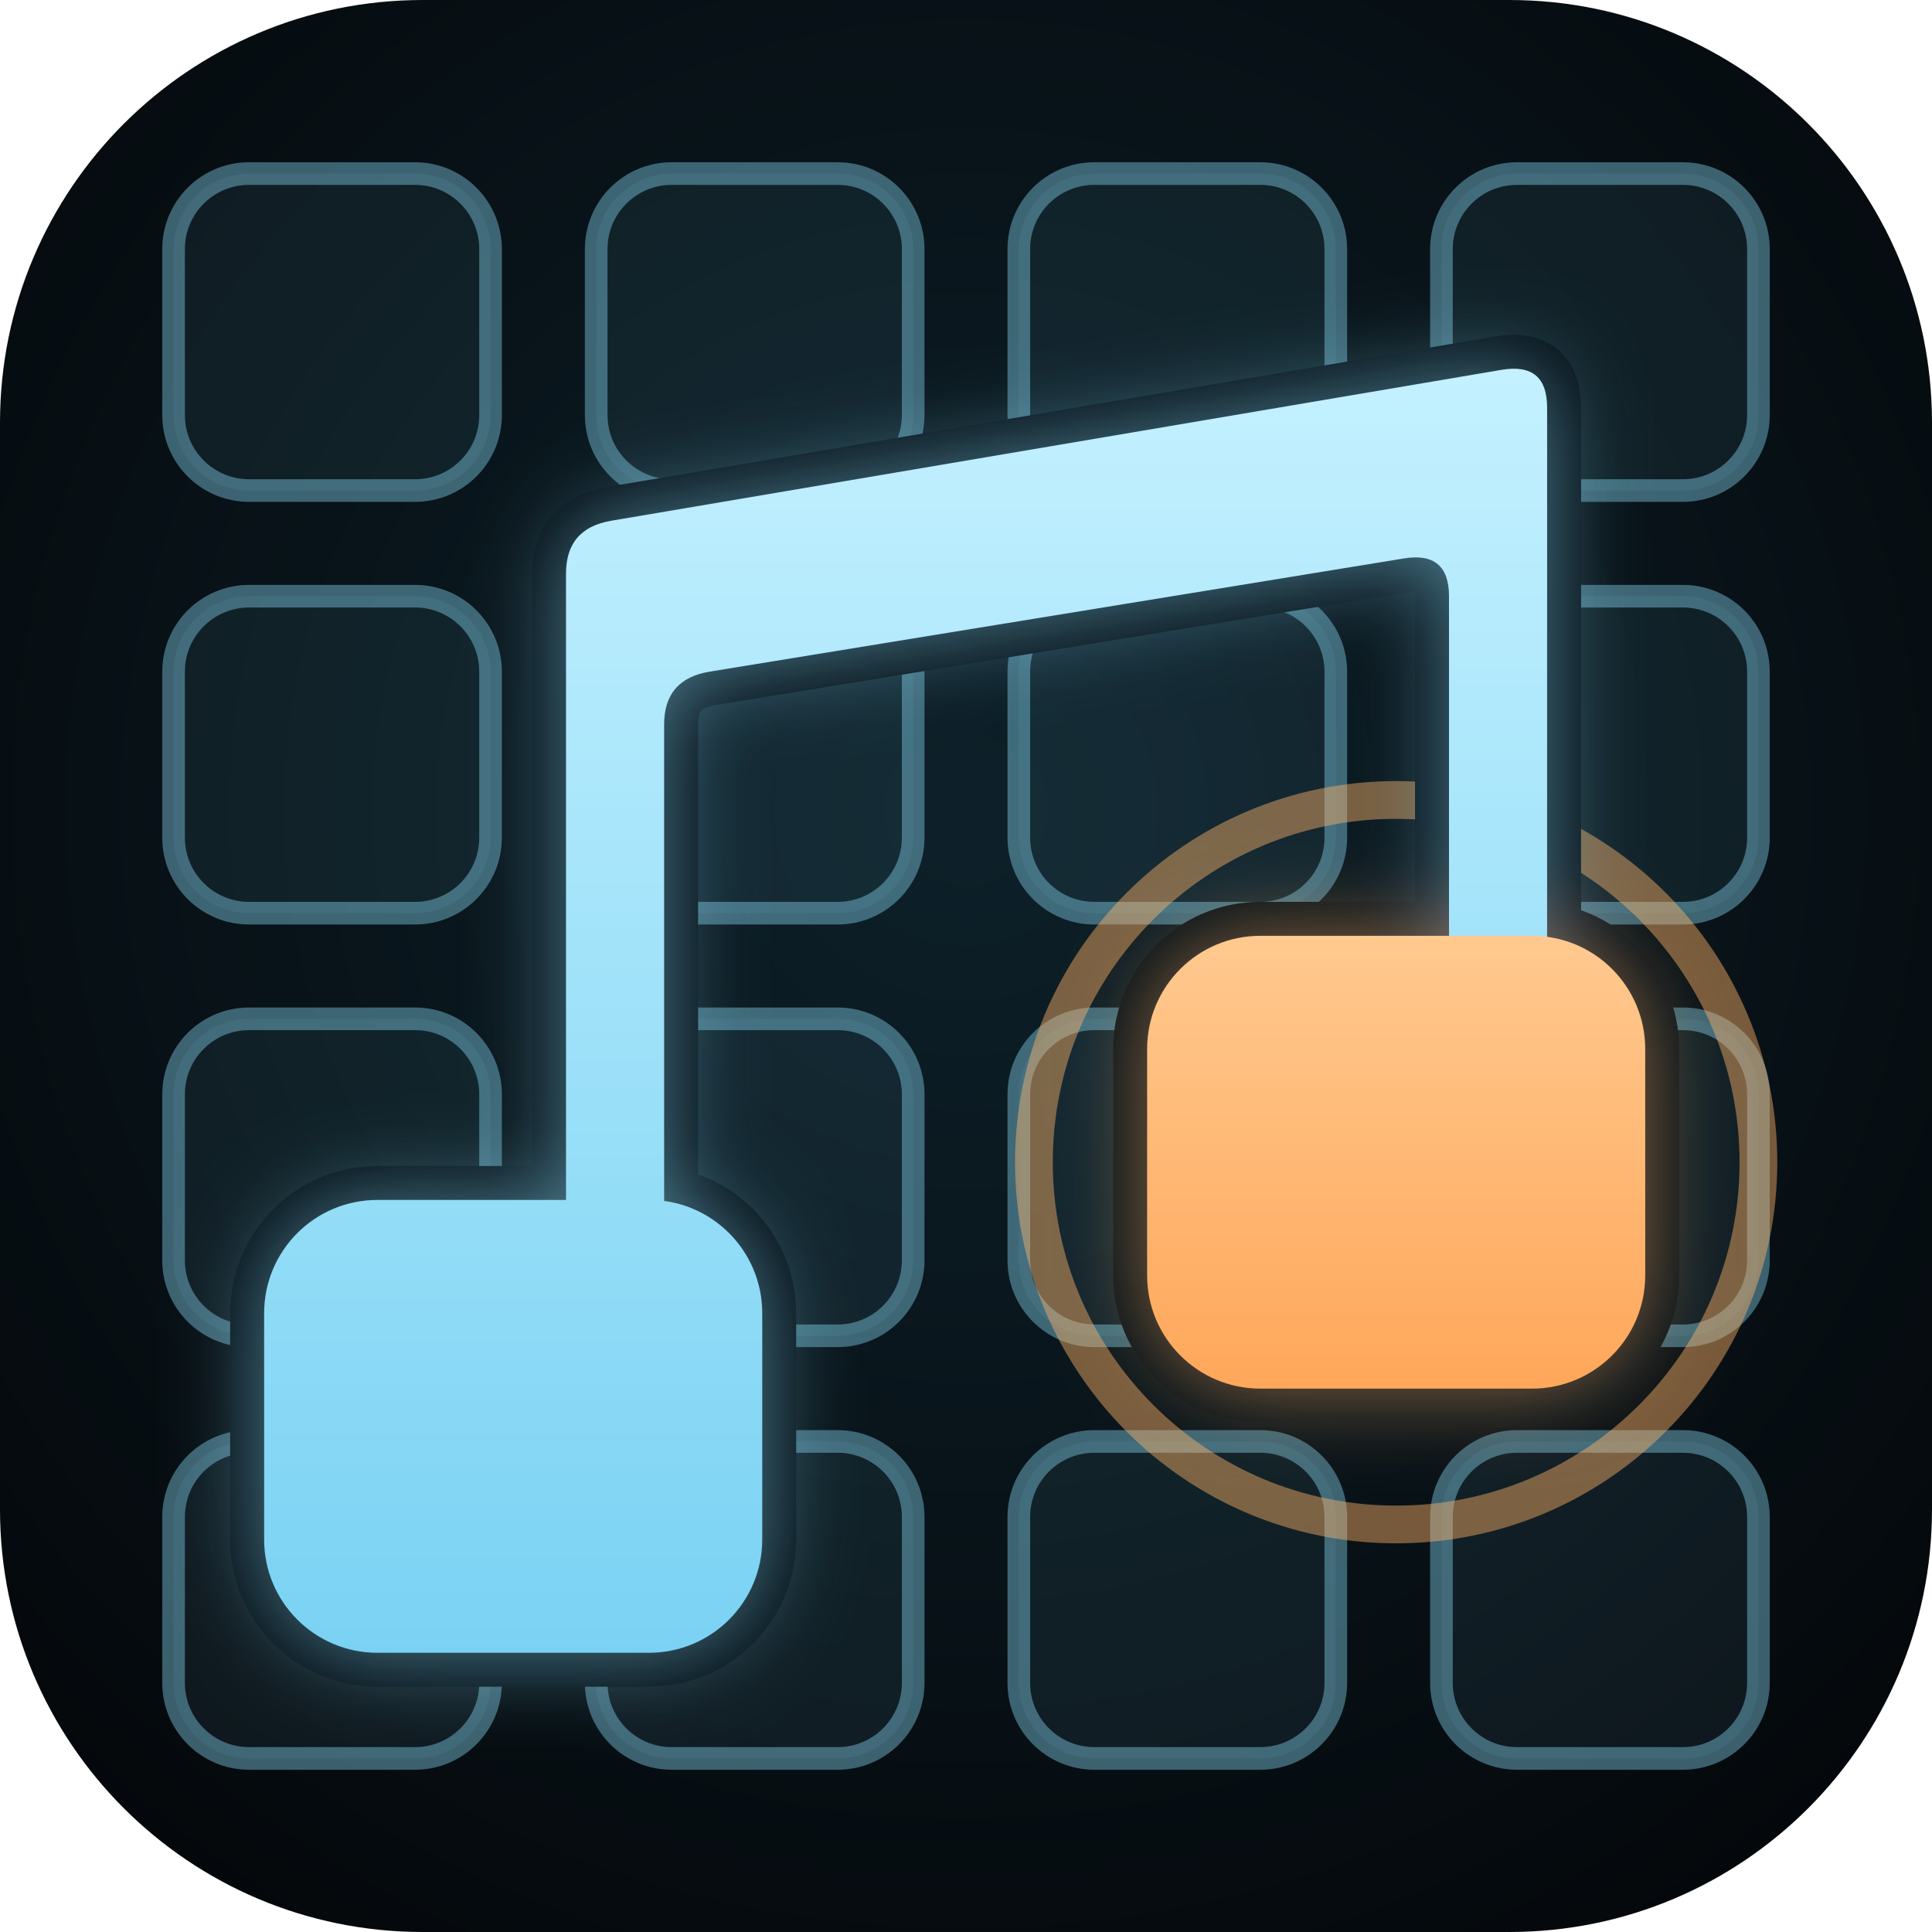
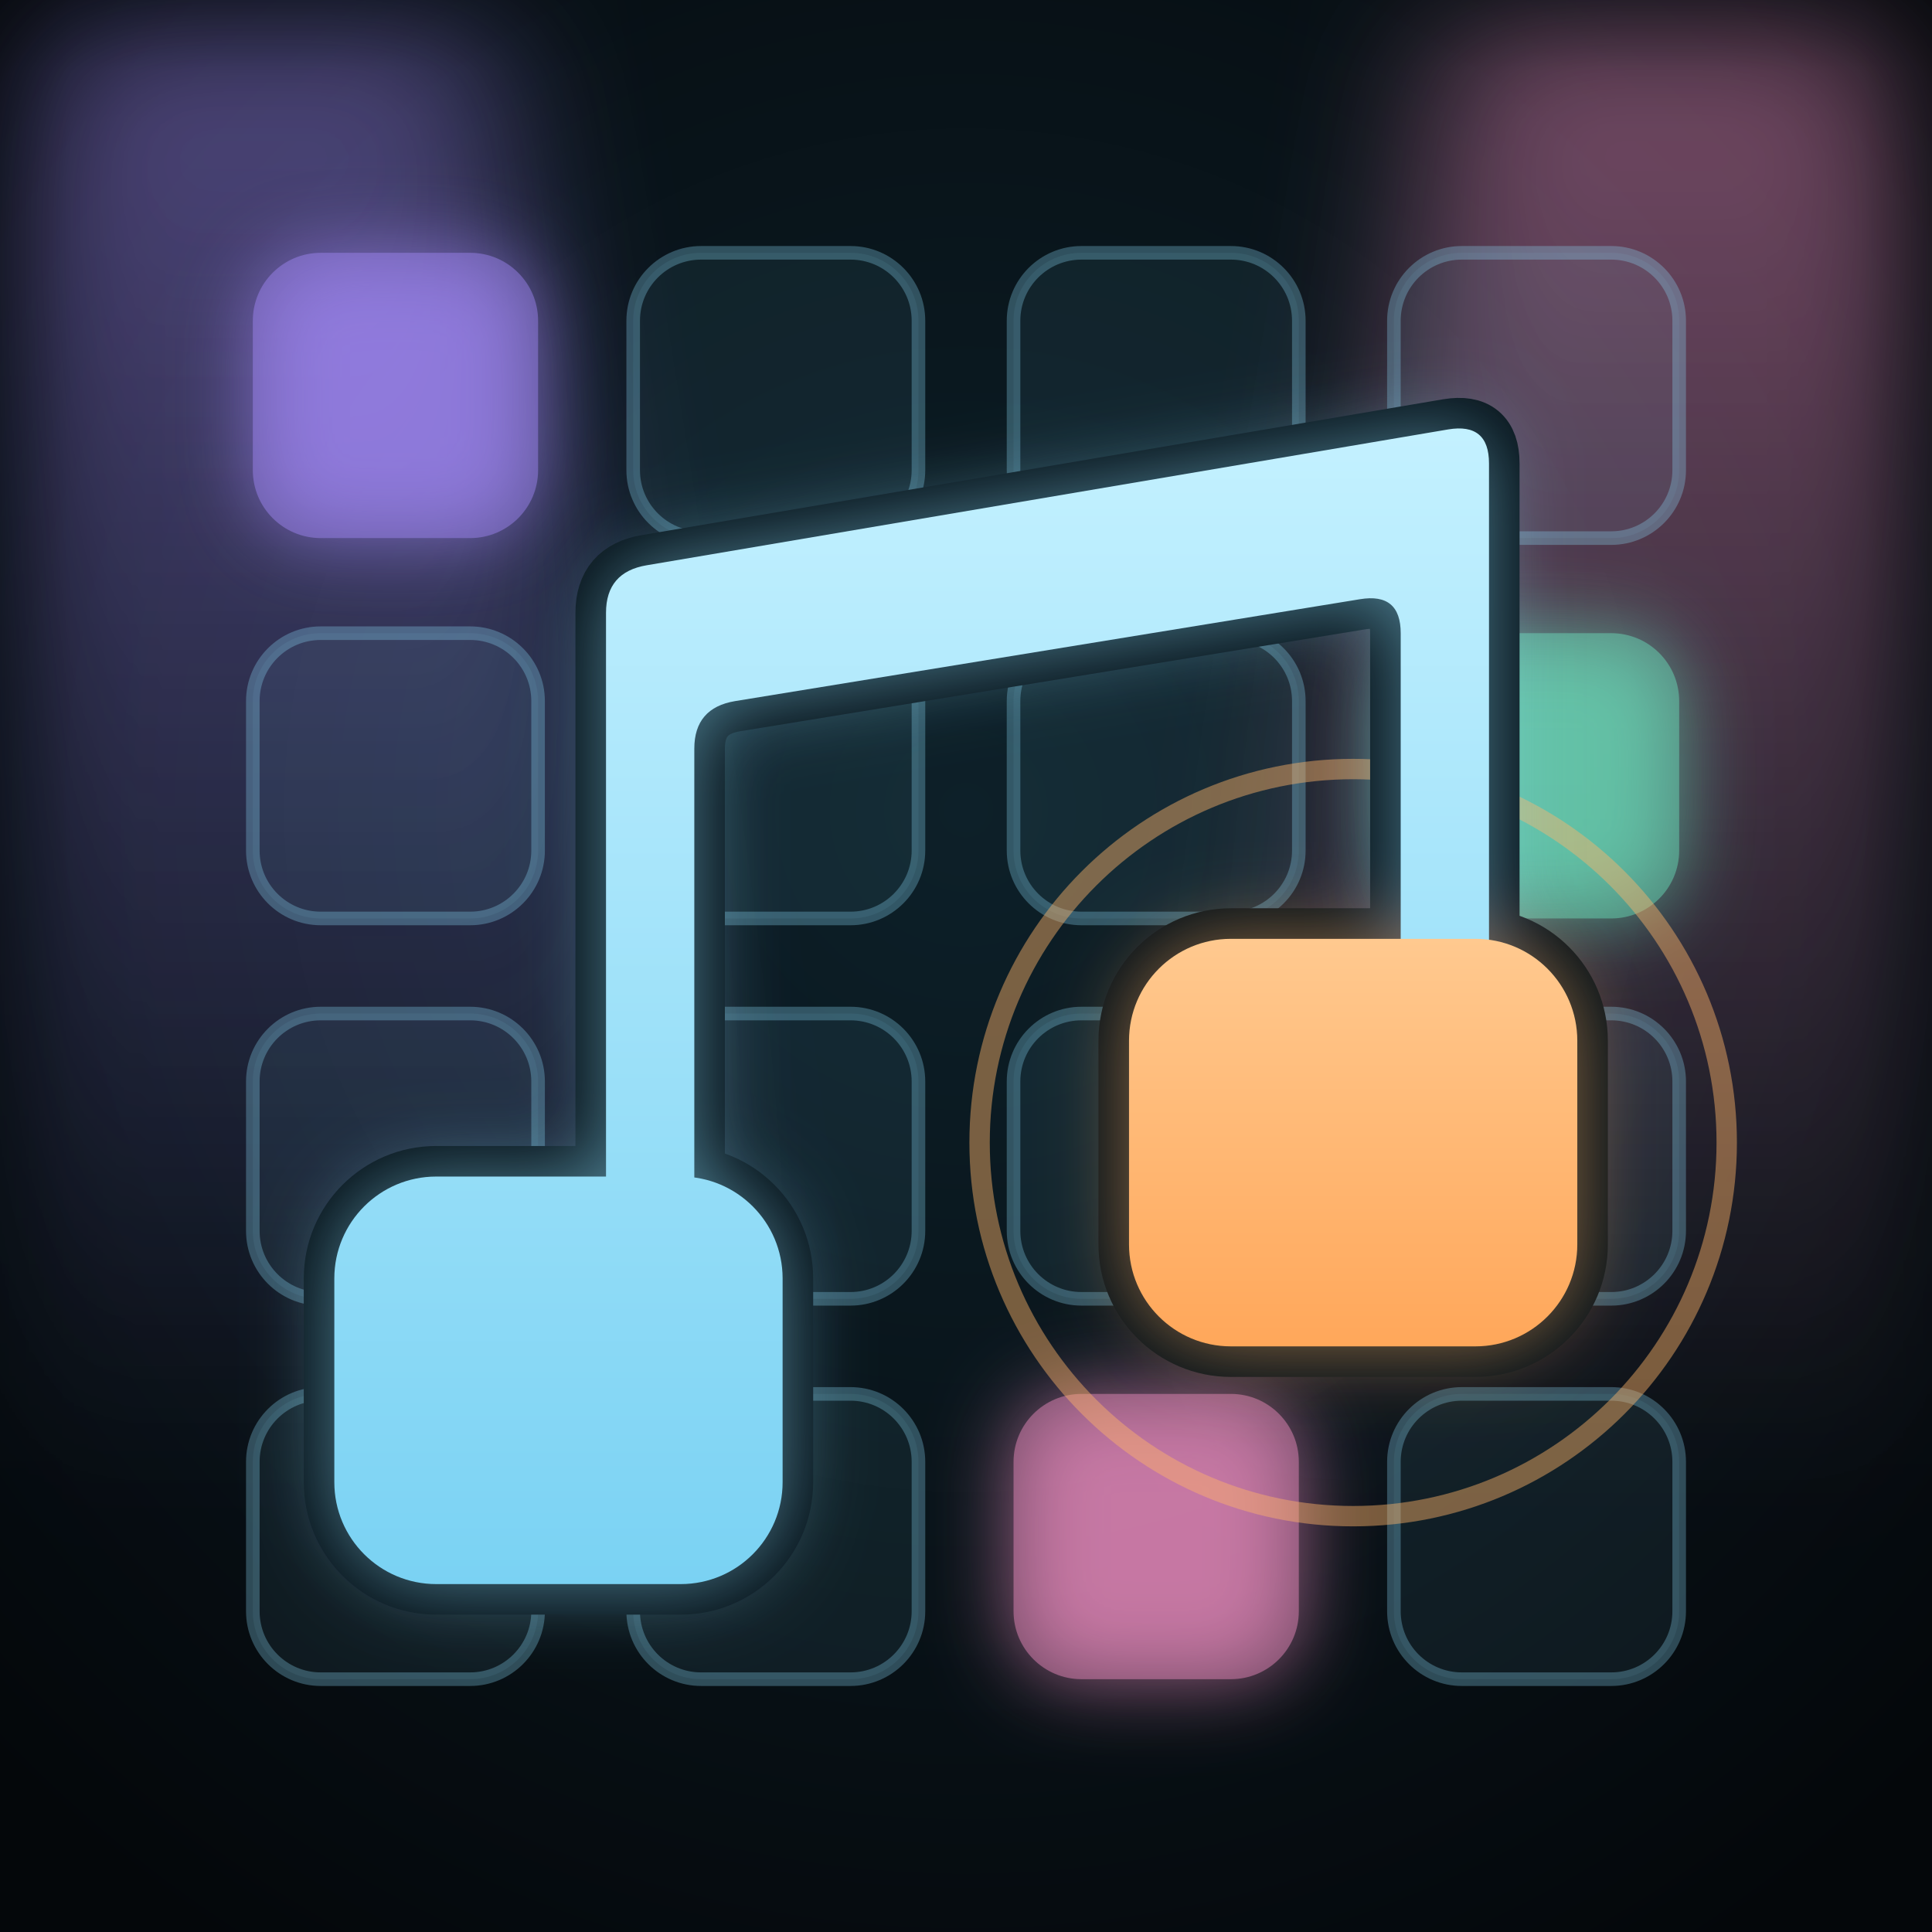
<svg xmlns="http://www.w3.org/2000/svg" viewBox="0 0 512 512">
  <defs>
    <radialGradient id="bg" cx="50%" cy="42%" r="70%">
      <stop offset="0" stop-color="#0d2029" />
      <stop offset="1" stop-color="#04070a" />
    </radialGradient>
    <linearGradient id="cyan" x1="0" y1="96" x2="0" y2="438" gradientUnits="userSpaceOnUse">
      <stop offset="0" stop-color="#c4f1ff" />
      <stop offset="1" stop-color="#7ad2f3" />
    </linearGradient>
    <linearGradient id="orange" x1="0" y1="248" x2="0" y2="368" gradientUnits="userSpaceOnUse">
      <stop offset="0" stop-color="#ffc98f" />
      <stop offset="1" stop-color="#ffa75a" />
    </linearGradient>
    <linearGradient id="beamV" x1="0" y1="0" x2="0" y2="512" gradientUnits="userSpaceOnUse">
      <stop offset="0" stop-color="#a88cff" stop-opacity="0.42" />
      <stop offset="0.8" stop-color="#a88cff" stop-opacity="0" />
    </linearGradient>
    <linearGradient id="beamP" x1="0" y1="0" x2="0" y2="512" gradientUnits="userSpaceOnUse">
      <stop offset="0" stop-color="#ff96cd" stop-opacity="0.42" />
      <stop offset="0.8" stop-color="#ff96cd" stop-opacity="0" />
    </linearGradient>
    <filter id="glow" x="-50%" y="-50%" width="200%" height="200%">
      <feGaussianBlur stdDeviation="12" />
    </filter>
    <filter id="soft" x="-50%" y="-50%" width="200%" height="200%">
      <feGaussianBlur stdDeviation="22" />
    </filter>
    <clipPath id="clip">
      <rect width="512" height="512" rx="112" />
    </clipPath>
  </defs>
-   <g clip-path="url(#clip)">
+   <g>
    <rect width="512" height="512" fill="url(#bg)" />
-     <g>
-       <g fill="#8cdefa" fill-opacity="0.07" stroke="#8cdefa" stroke-opacity="0.4" stroke-width="6">
-         <rect x="46" y="46" width="84" height="84" rx="20" />
+     <g transform="translate(256 256) scale(0.9) translate(-256 -256)">
+       <g filter="url(#soft)">
+         <path d="M60 -300L-160 560H220Z" fill="url(#beamV)" />
+         <path d="M452 -300L292 560H672Z" fill="url(#beamP)" />
+       </g>
+       <g fill="#8cdefa" fill-opacity="0.07" stroke="#8cdefa" stroke-opacity="0.3" stroke-width="4">
        <rect x="158" y="46" width="84" height="84" rx="20" />
        <rect x="270" y="46" width="84" height="84" rx="20" />
        <rect x="382" y="46" width="84" height="84" rx="20" />
        <rect x="46" y="158" width="84" height="84" rx="20" />
        <rect x="158" y="158" width="84" height="84" rx="20" />
        <rect x="270" y="158" width="84" height="84" rx="20" />
-         <rect x="382" y="158" width="84" height="84" rx="20" />
        <rect x="46" y="270" width="84" height="84" rx="20" />
        <rect x="158" y="270" width="84" height="84" rx="20" />
        <rect x="270" y="270" width="84" height="84" rx="20" />
        <rect x="382" y="270" width="84" height="84" rx="20" />
        <rect x="46" y="382" width="84" height="84" rx="20" />
        <rect x="158" y="382" width="84" height="84" rx="20" />
-         <rect x="270" y="382" width="84" height="84" rx="20" />
        <rect x="382" y="382" width="84" height="84" rx="20" />
      </g>
-       <circle cx="370" cy="308" r="96" fill="none" stroke="#ffb469" stroke-width="10" stroke-opacity="0.45" />
+       <g filter="url(#glow)" opacity="0.6">
+         <rect x="46" y="46" width="84" height="84" rx="20" fill="#a88cff" />
+         <rect x="382" y="158" width="84" height="84" rx="20" fill="#6eecc4" />
+         <rect x="270" y="382" width="84" height="84" rx="20" fill="#ff96cd" />
+       </g>
+       <g opacity="0.42">
+         <rect x="46" y="46" width="84" height="84" rx="20" fill="#a88cff" />
+         <rect x="382" y="158" width="84" height="84" rx="20" fill="#6eecc4" />
+         <rect x="270" y="382" width="84" height="84" rx="20" fill="#ff96cd" />
+       </g>
+       <circle cx="370" cy="308" r="110" fill="none" stroke="#ffb469" stroke-width="6" stroke-opacity="0.45" />
      <g fill="#061118" stroke="#061118" stroke-width="18" stroke-linejoin="round">
        <path d="M150 372V152Q150 140 162 138L398 98Q410 96 410 108V252H384V158Q384 146 372 148L188 178Q176 180 176 192V372Z" />
        <rect x="70" y="318" width="132" height="120" rx="30" />
        <rect x="304" y="248" width="132" height="120" rx="30" />
      </g>
      <g filter="url(#glow)" opacity="0.55">
        <path d="M150 372V152Q150 140 162 138L398 98Q410 96 410 108V252H384V158Q384 146 372 148L188 178Q176 180 176 192V372Z" fill="#8cdefa" />
        <g fill="#8cdefa">
          <rect x="70" y="318" width="132" height="120" rx="30" />
        </g>
        <g fill="#ffb469">
          <rect x="304" y="248" width="132" height="120" rx="30" />
        </g>
      </g>
      <path d="M150 372V152Q150 140 162 138L398 98Q410 96 410 108V252H384V158Q384 146 372 148L188 178Q176 180 176 192V372Z" fill="url(#cyan)" />
      <g fill="url(#cyan)">
        <rect x="70" y="318" width="132" height="120" rx="30" />
      </g>
      <g fill="url(#orange)">
        <rect x="304" y="248" width="132" height="120" rx="30" />
      </g>
    </g>
  </g>
</svg>
